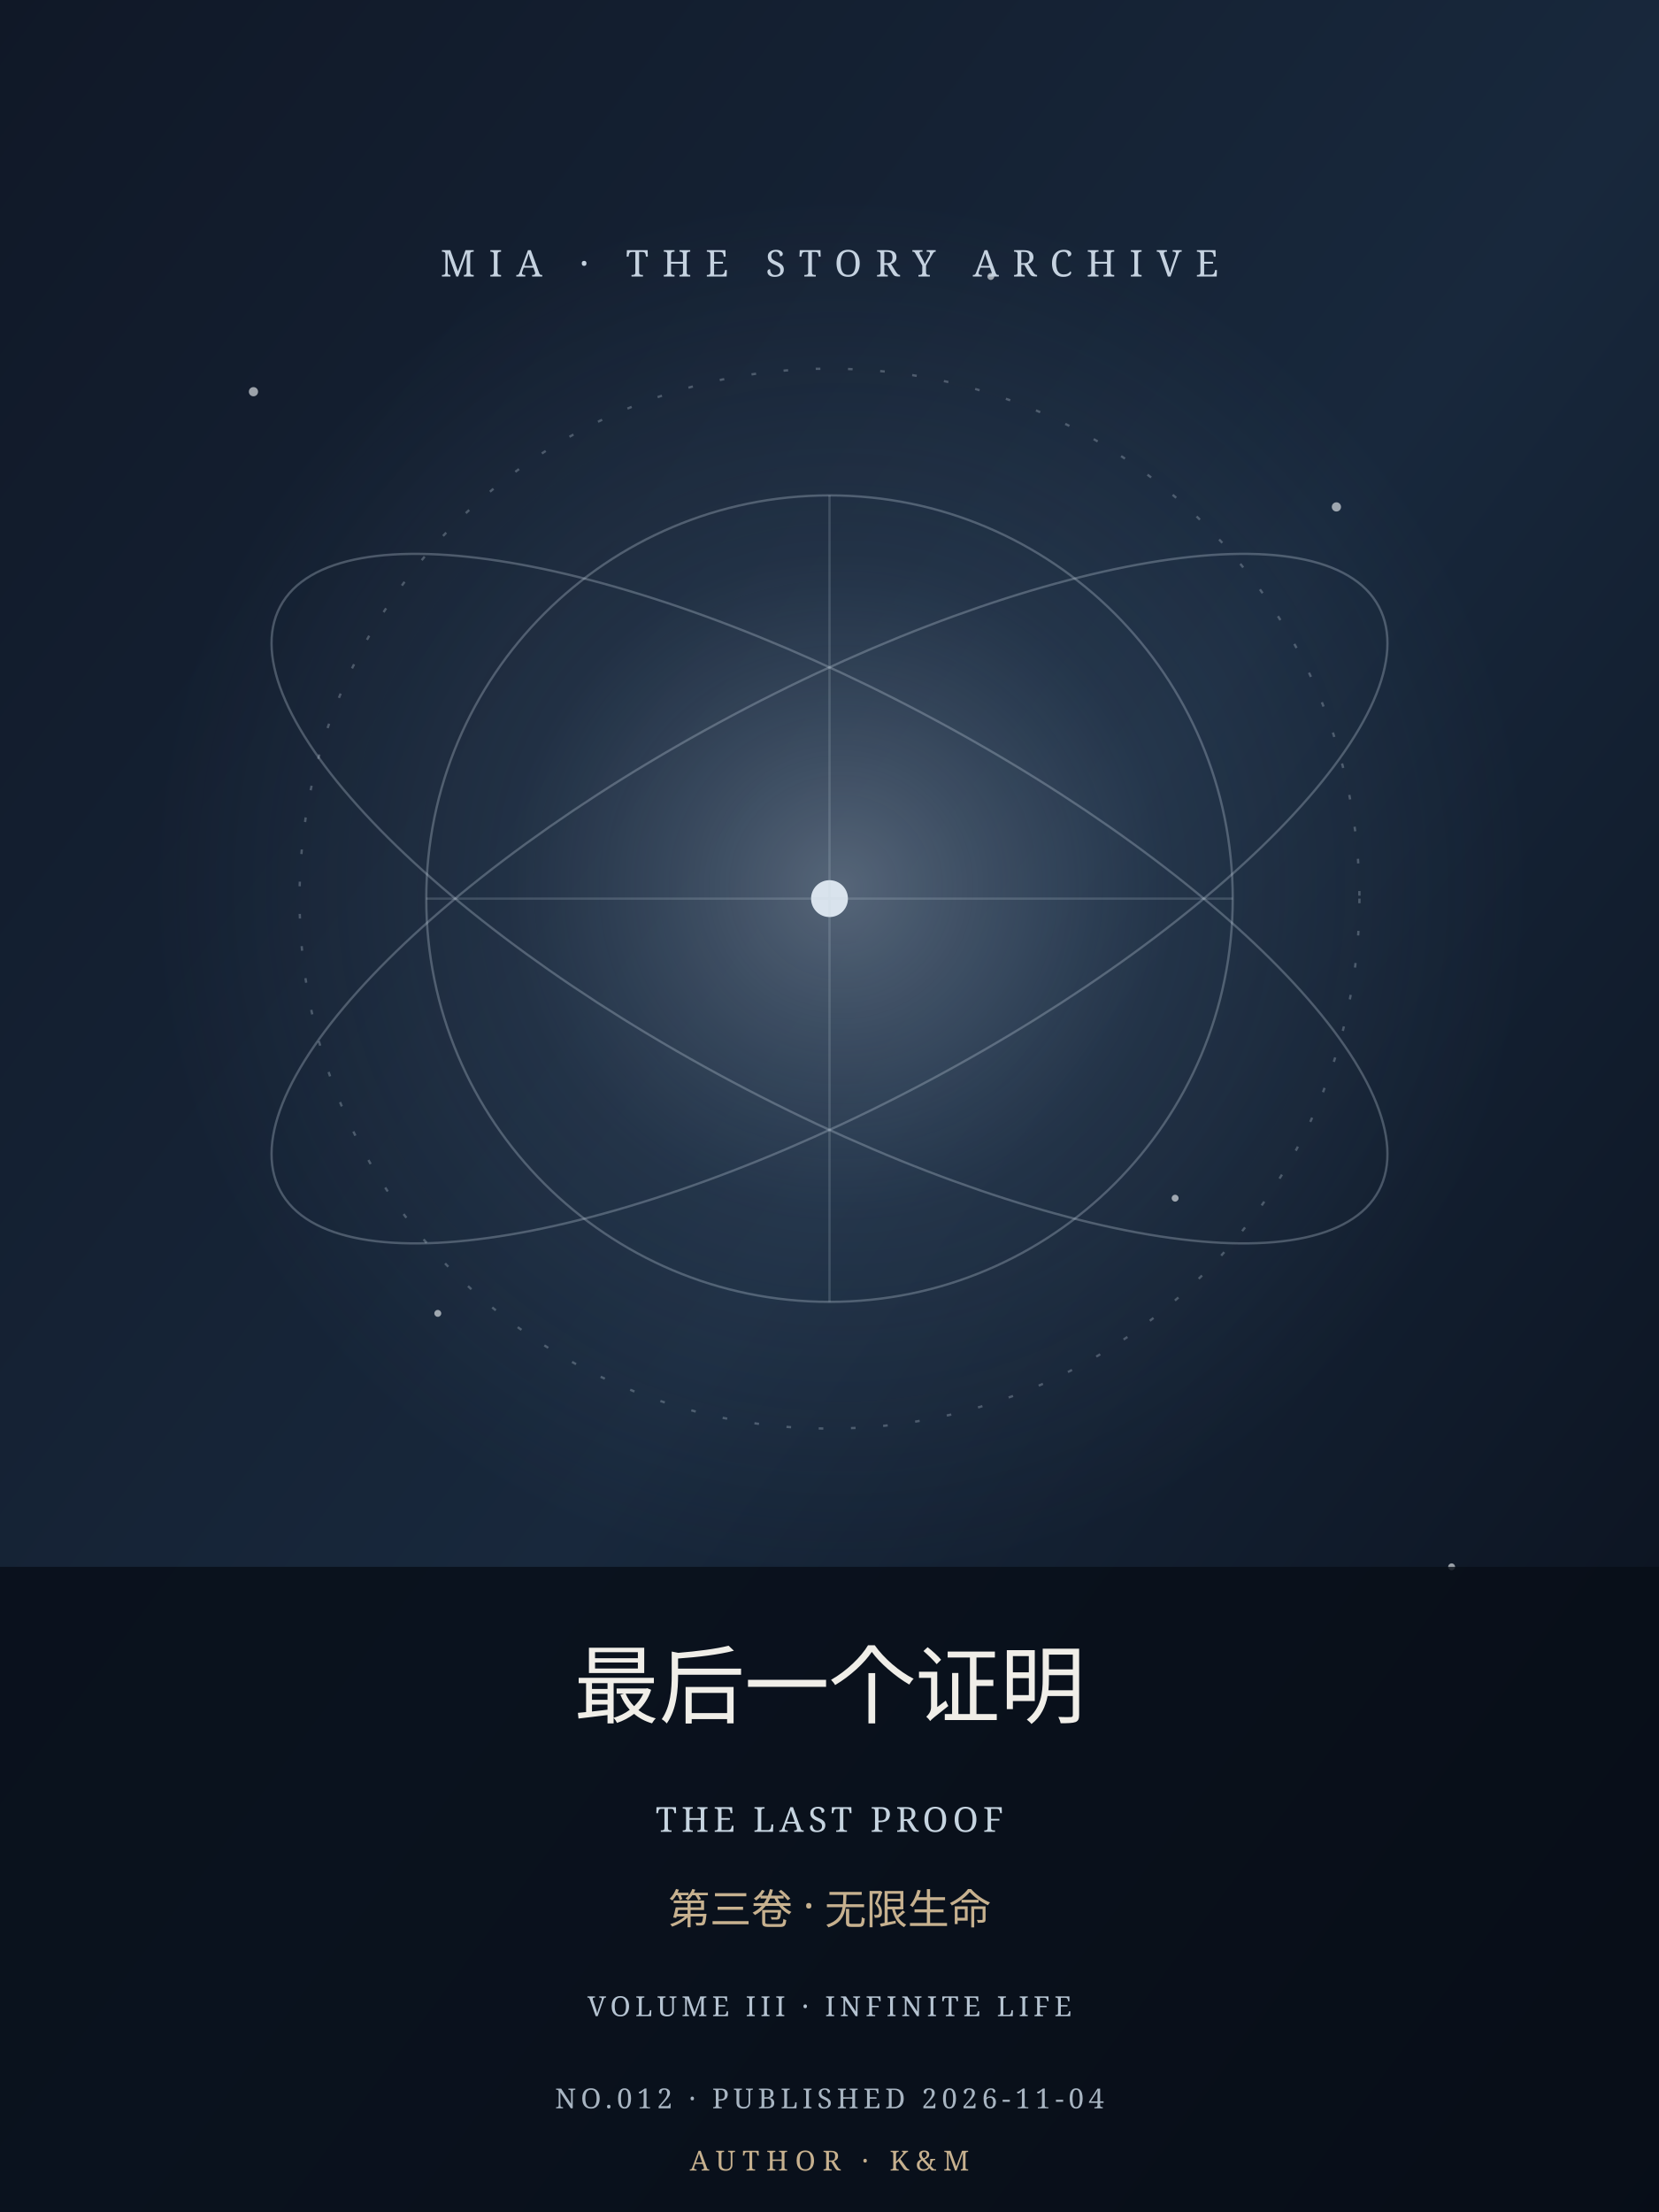
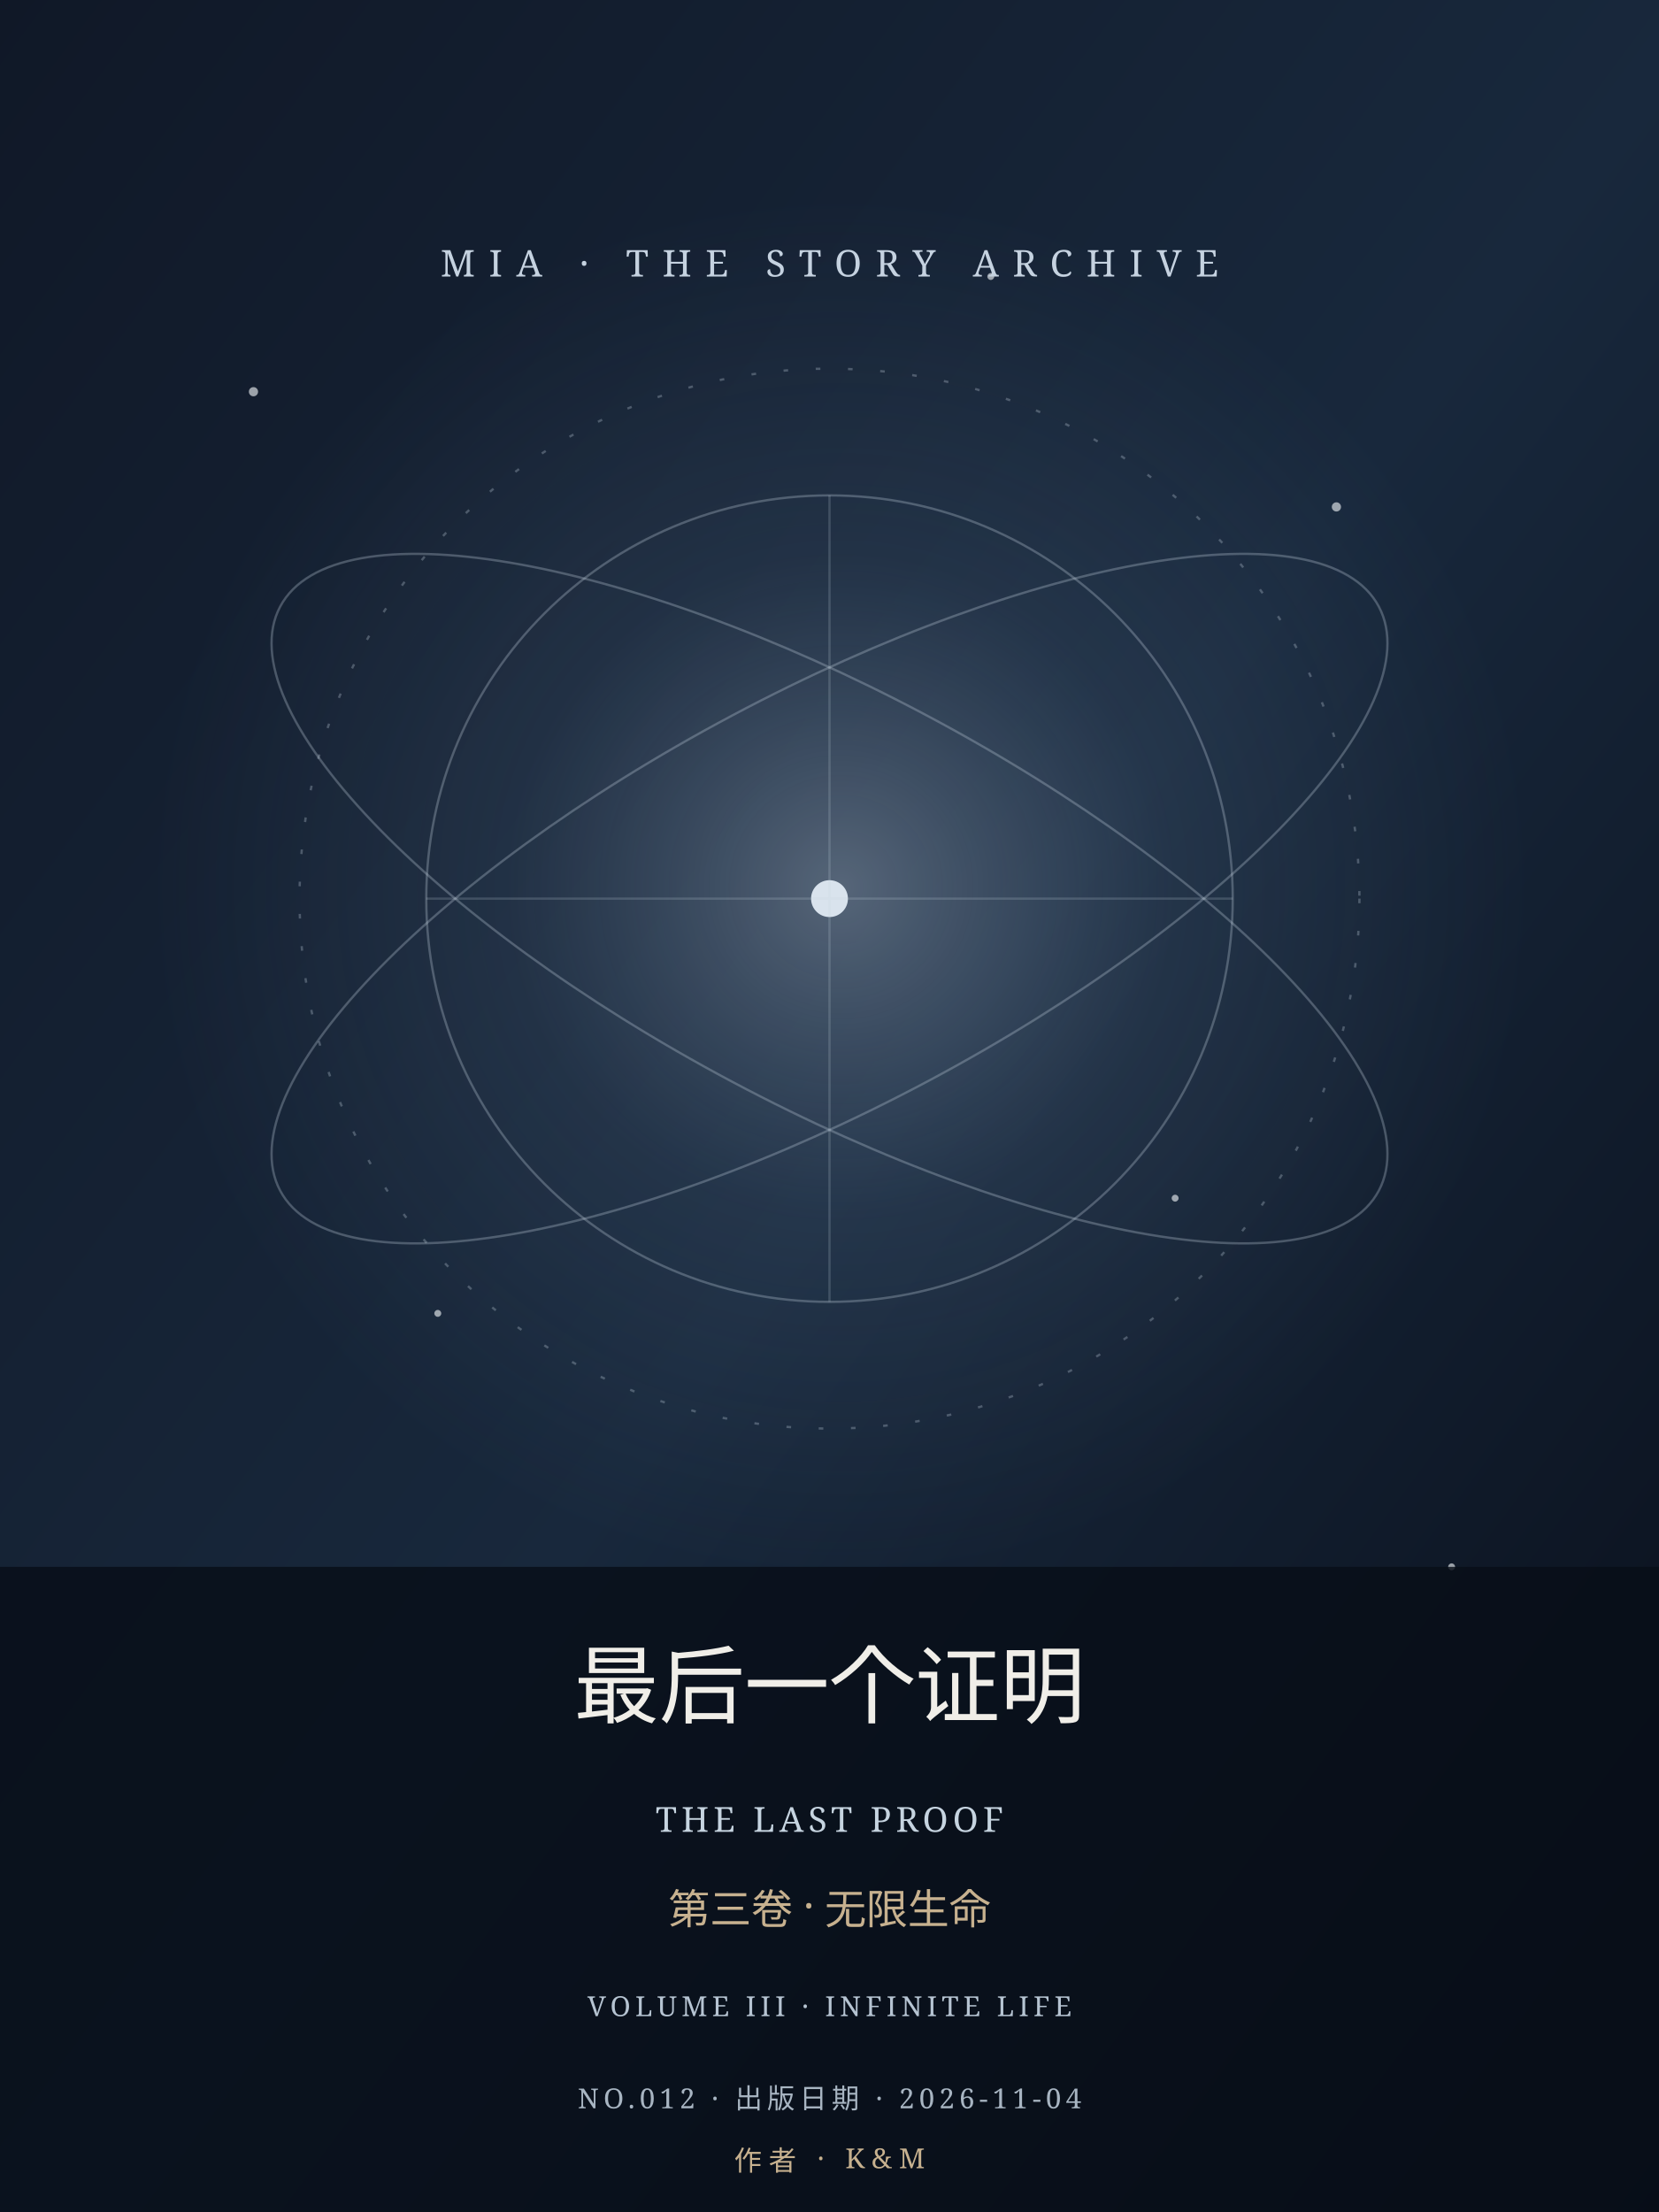
<svg xmlns="http://www.w3.org/2000/svg" viewBox="0 0 720 960" role="img" aria-labelledby="title desc">
  <defs>
    <linearGradient id="space" x1="0" y1="0" x2="1" y2="1">
      <stop stop-color="#101827" />
      <stop offset=".52" stop-color="#18283c" />
      <stop offset="1" stop-color="#080d18" />
    </linearGradient>
    <radialGradient id="nebula">
      <stop stop-color="#b5c5d8" stop-opacity=".4" />
      <stop offset=".48" stop-color="#6f8aa8" stop-opacity=".14" />
      <stop offset="1" stop-color="#6f8aa8" stop-opacity="0" />
    </radialGradient>
  </defs>
  <rect width="720" height="960" fill="url(#space)" />
  <circle cx="365" cy="385" r="300" fill="url(#nebula)" />
  <g fill="none" stroke="#c6d4e0" stroke-opacity=".3">
    <circle cx="360" cy="390" r="175" />
    <circle cx="360" cy="390" r="230" stroke-dasharray="2 12" />
    <ellipse cx="360" cy="390" rx="270" ry="90" transform="rotate(-28 360 390)" />
    <ellipse cx="360" cy="390" rx="270" ry="90" transform="rotate(28 360 390)" />
  </g>
  <g fill="#e5e9ed" opacity=".65">
    <circle cx="110" cy="170" r="2" />
    <circle cx="580" cy="220" r="2" />
    <circle cx="510" cy="520" r="1.5" />
    <circle cx="190" cy="570" r="1.5" />
    <circle cx="430" cy="120" r="1.5" />
    <circle cx="630" cy="680" r="1.5" />
  </g>
  <circle cx="360" cy="390" r="8" fill="#d9e3ed" />
  <path d="M360 215V565M185 390H535" stroke="#c6d4e0" stroke-opacity=".2" />
  <text x="360" y="120" text-anchor="middle" fill="#c5d2e0" font-family="Georgia,serif" font-size="16" letter-spacing="6">MIA · THE STORY ARCHIVE</text>
  <rect y="680" width="720" height="280" fill="#080e18" fill-opacity=".82" />
  <text x="360" y="745" text-anchor="middle" fill="#f0eee8" font-family="Noto Serif SC,serif" font-size="37">最后一个证明</text>
  <text x="360" y="795" text-anchor="middle" fill="#c6d4e0" font-family="Georgia,serif" font-size="15" letter-spacing="2">THE LAST PROOF</text>
  <text x="360" y="835" text-anchor="middle" fill="#c7b18f" font-family="Noto Serif SC,serif" font-size="18">第三卷 · 无限生命</text>
  <text x="360" y="875" text-anchor="middle" fill="#b6c4d2" font-family="Georgia,serif" font-size="12" letter-spacing="2">VOLUME III · INFINITE LIFE</text>
-   <text x="360" y="915" text-anchor="middle" fill="#a8b5c2" font-family="Georgia,serif" font-size="12" letter-spacing="2">NO.012 · PUBLISHED 2026-11-04</text>
-   <text x="360" y="942" text-anchor="middle" fill="#c7b18f" font-family="Georgia,serif" font-size="12" letter-spacing="3">AUTHOR · K&amp;M</text>
+   <text x="360" y="915" text-anchor="middle" fill="#a8b5c2" font-family="Georgia,serif" font-size="12" letter-spacing="2">NO.012 · 出版日期 · 2026-11-04</text>
+   <text x="360" y="942" text-anchor="middle" fill="#c7b18f" font-family="Georgia,serif" font-size="12" letter-spacing="3">作者 · K&amp;M</text>
</svg>
